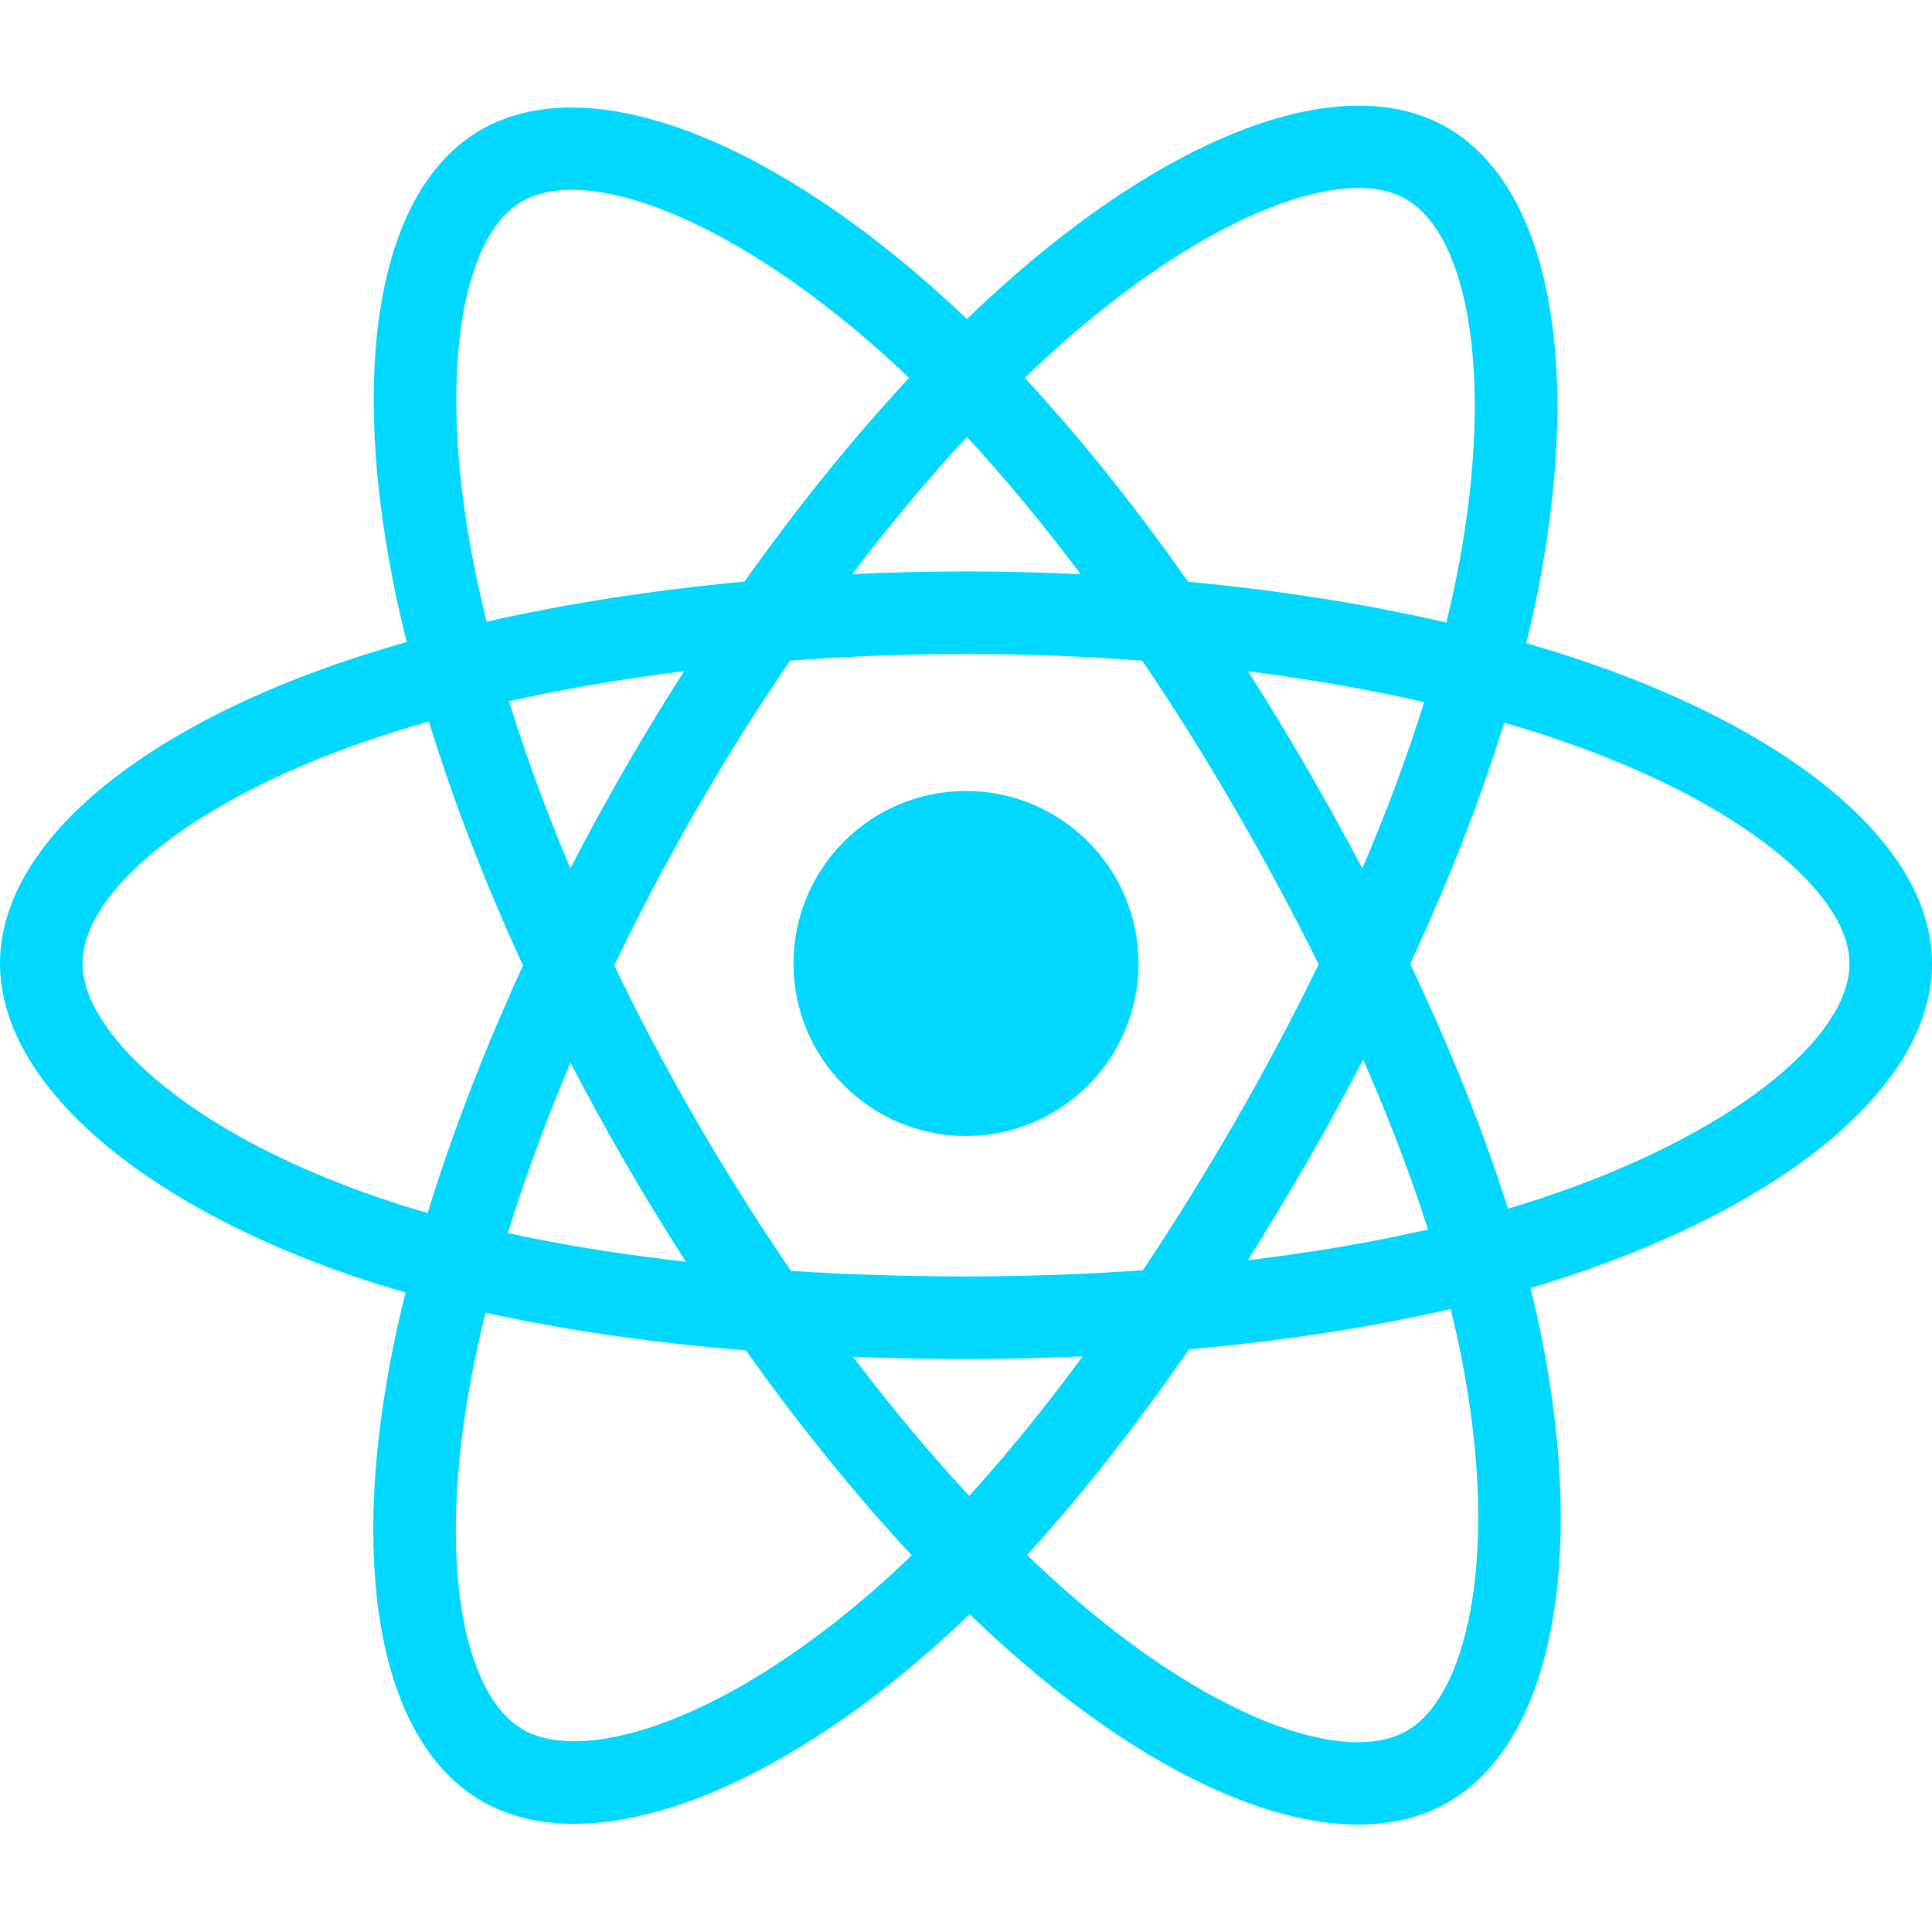
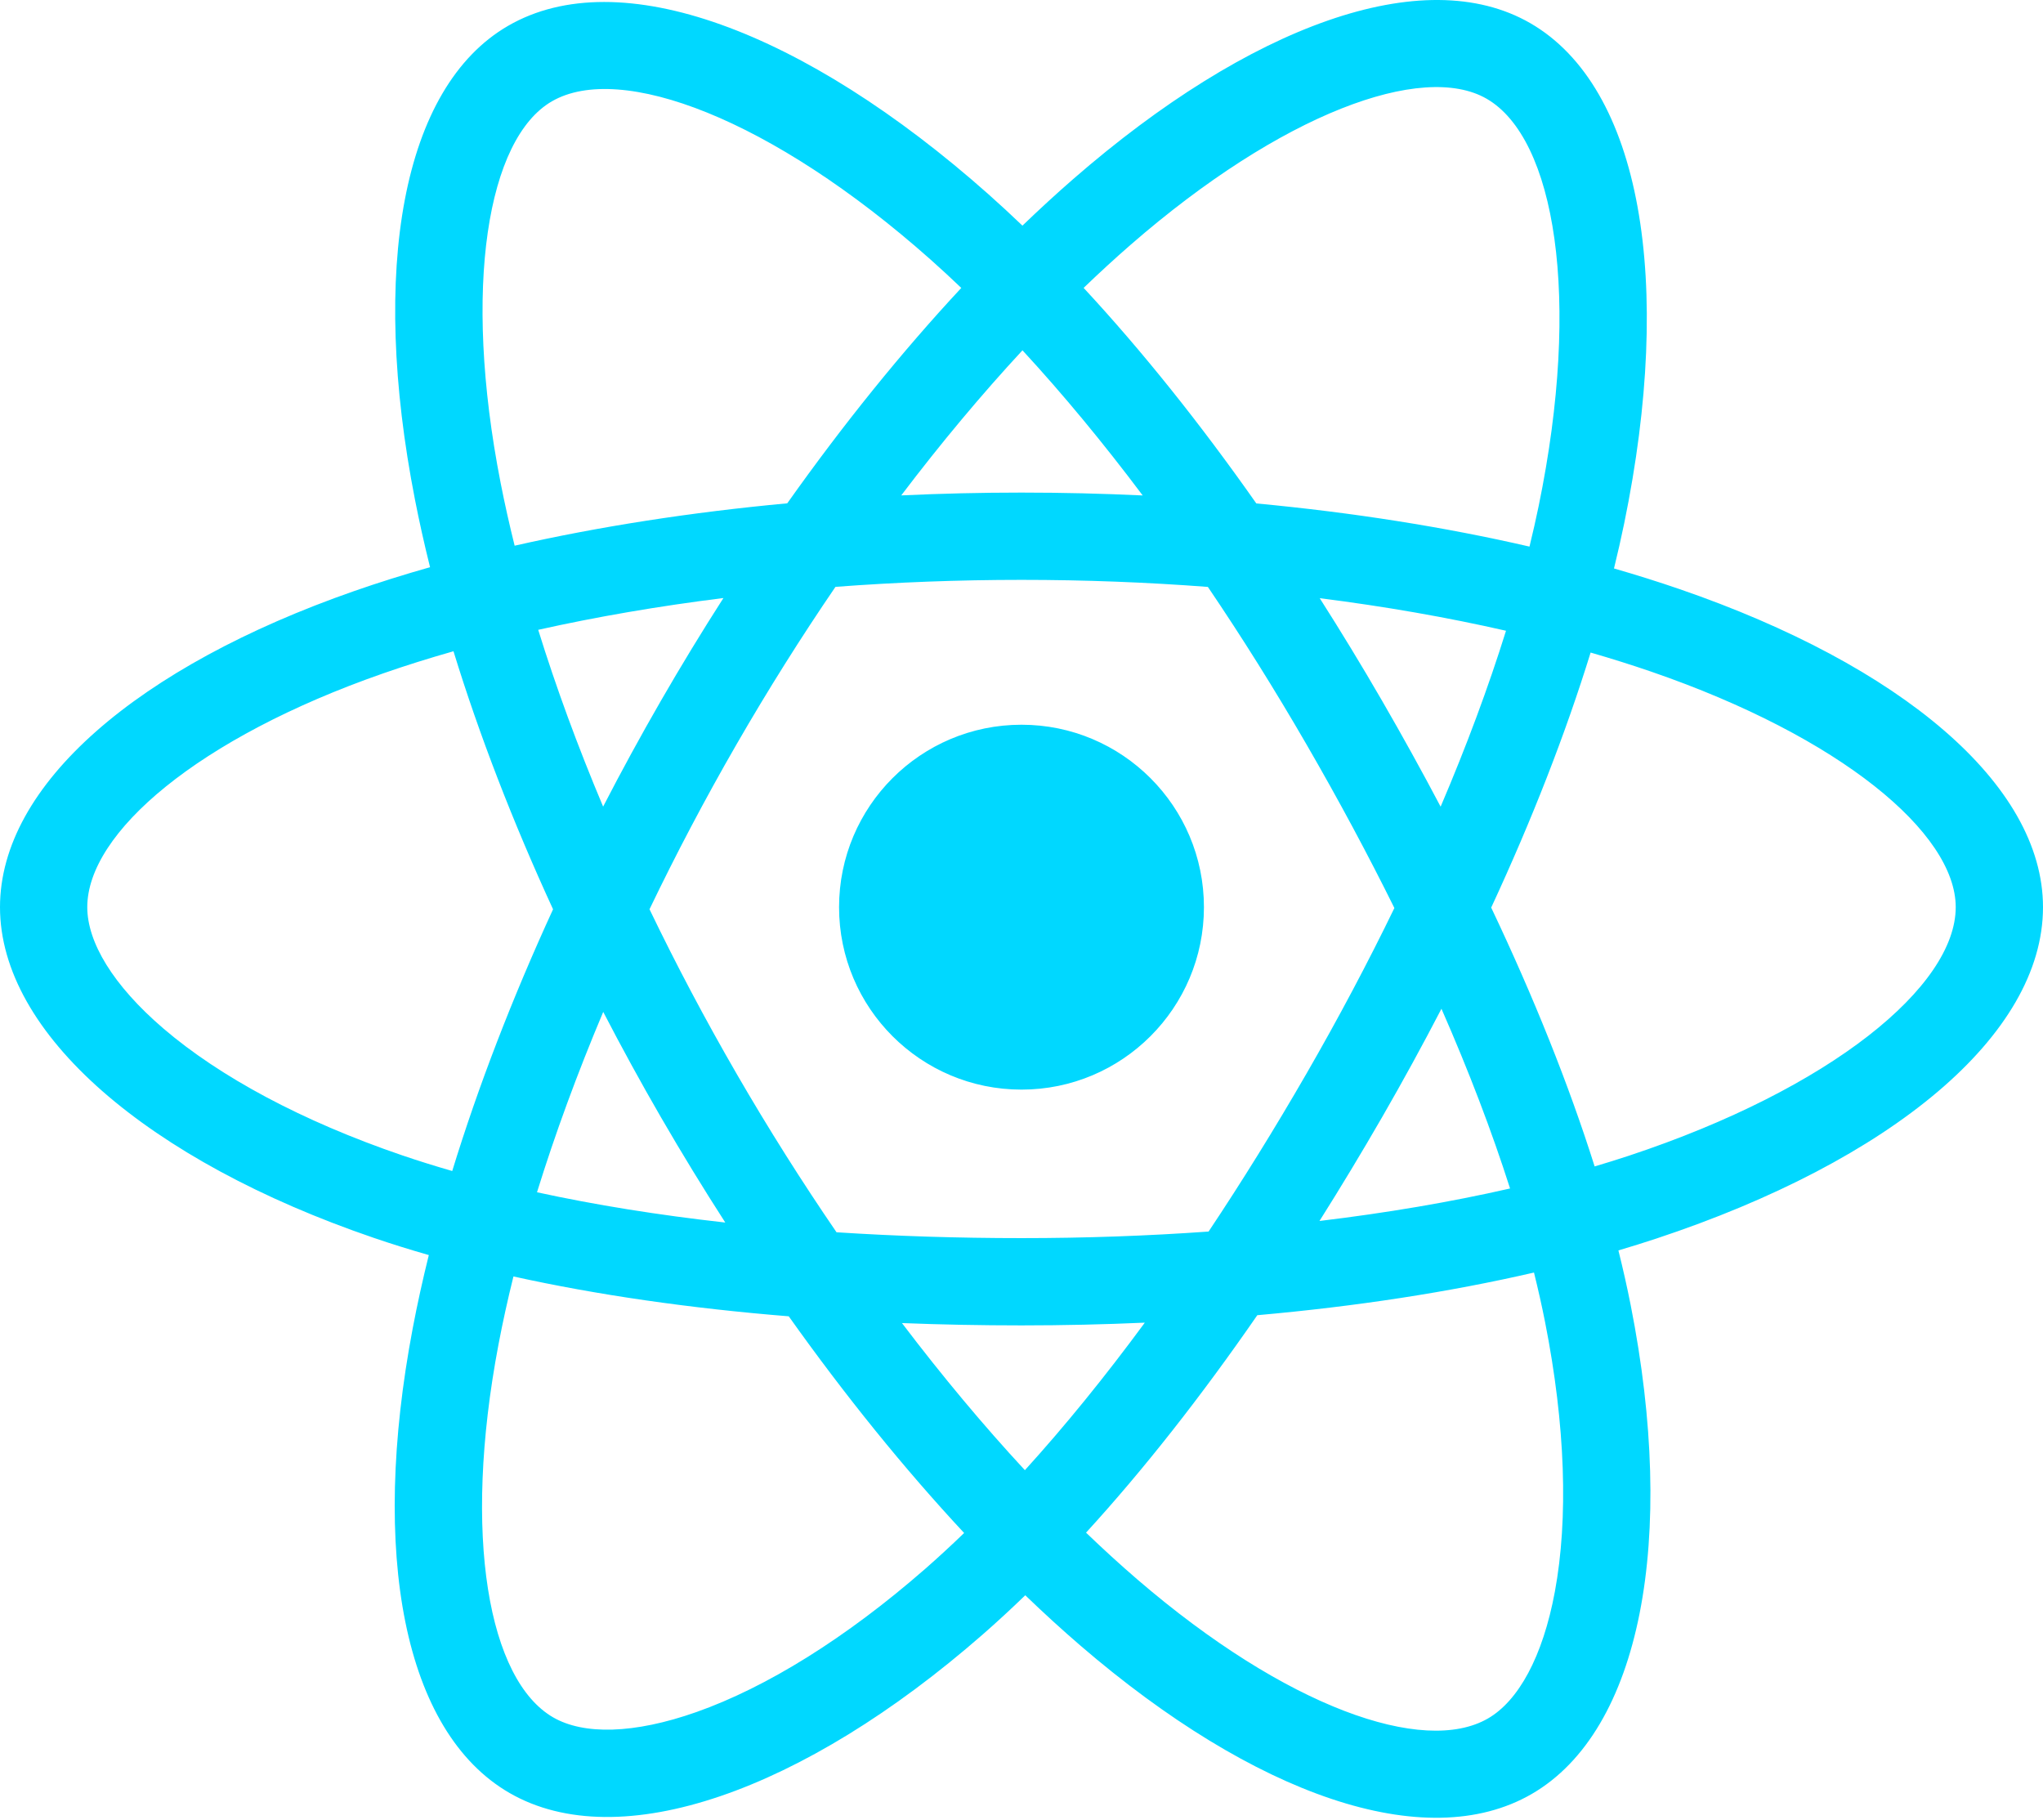
- <svg xmlns="http://www.w3.org/2000/svg" width="800px" height="800px" viewBox="0 -14 256 256" version="1.1" preserveAspectRatio="xMidYMid">
+ <svg xmlns="http://www.w3.org/2000/svg" width="256px" height="228px" viewBox="0 0 256 228" version="1.1" preserveAspectRatio="xMidYMid">
  <g>
-     <path d="M210.483,73.824 C207.828,72.91 205.076,72.045 202.242,71.227 C202.708,69.326 203.136,67.45 203.516,65.606 C209.754,35.325 205.675,10.93 191.747,2.898 C178.392,-4.803 156.551,3.227 134.493,22.424 C132.372,24.27 130.245,26.224 128.118,28.272 C126.702,26.917 125.287,25.608 123.877,24.355 C100.759,3.829 77.587,-4.822 63.673,3.233 C50.33,10.957 46.379,33.89 51.995,62.588 C52.537,65.36 53.171,68.191 53.887,71.069 C50.608,72 47.442,72.992 44.413,74.048 C17.309,83.497 0,98.307 0,113.668 C0,129.533 18.582,145.446 46.812,155.095 C49.039,155.857 51.351,156.577 53.733,157.26 C52.96,160.373 52.288,163.423 51.723,166.398 C46.369,194.598 50.55,216.989 63.857,224.664 C77.601,232.59 100.669,224.443 123.13,204.809 C124.906,203.257 126.687,201.611 128.472,199.886 C130.786,202.114 133.095,204.222 135.393,206.2 C157.15,224.922 178.638,232.482 191.932,224.786 C205.663,216.837 210.126,192.783 204.332,163.518 C203.89,161.283 203.375,159 202.797,156.676 C204.417,156.197 206.007,155.702 207.557,155.188 C236.905,145.465 256,129.745 256,113.668 C256,98.251 238.132,83.342 210.483,73.824 L210.483,73.824 Z M204.118,144.808 C202.718,145.271 201.282,145.719 199.818,146.153 C196.578,135.896 192.206,124.99 186.855,113.721 C191.961,102.721 196.165,91.954 199.314,81.764 C201.933,82.522 204.474,83.321 206.924,84.164 C230.613,92.32 245.064,104.377 245.064,113.668 C245.064,123.564 229.458,136.411 204.118,144.808 L204.118,144.808 Z M193.604,165.642 C196.166,178.583 196.531,190.283 194.835,199.429 C193.31,207.648 190.244,213.127 186.452,215.322 C178.385,219.991 161.132,213.921 142.525,197.91 C140.392,196.074 138.244,194.115 136.088,192.04 C143.302,184.151 150.511,174.98 157.547,164.794 C169.923,163.696 181.615,161.9 192.218,159.449 C192.74,161.556 193.204,163.622 193.604,165.642 L193.604,165.642 Z M87.276,214.515 C79.394,217.298 73.116,217.378 69.321,215.19 C61.246,210.533 57.889,192.554 62.468,168.438 C62.993,165.676 63.617,162.839 64.337,159.939 C74.823,162.258 86.43,163.927 98.835,164.933 C105.919,174.9 113.336,184.061 120.811,192.083 C119.178,193.659 117.551,195.16 115.934,196.575 C106.001,205.257 96.048,211.417 87.276,214.515 L87.276,214.515 Z M50.349,144.747 C37.866,140.48 27.557,134.935 20.491,128.884 C14.141,123.447 10.936,118.048 10.936,113.668 C10.936,104.346 24.833,92.456 48.012,84.375 C50.825,83.394 53.769,82.47 56.824,81.602 C60.028,92.022 64.23,102.917 69.301,113.934 C64.164,125.115 59.902,136.183 56.667,146.726 C54.489,146.099 52.379,145.44 50.349,144.747 L50.349,144.747 Z M62.727,60.488 C57.916,35.9 61.111,17.353 69.152,12.698 C77.716,7.74 96.654,14.809 116.615,32.533 C117.891,33.666 119.172,34.851 120.456,36.078 C113.018,44.065 105.669,53.157 98.648,63.066 C86.608,64.182 75.083,65.974 64.487,68.375 C63.821,65.695 63.231,63.062 62.727,60.488 L62.727,60.488 Z M173.154,87.755 C170.621,83.38 168.02,79.108 165.369,74.952 C173.537,75.985 181.363,77.356 188.712,79.033 C186.506,86.104 183.756,93.497 180.519,101.077 C178.196,96.668 175.74,92.223 173.154,87.755 L173.154,87.755 Z M128.122,43.894 C133.166,49.359 138.218,55.46 143.187,62.08 C138.18,61.844 133.111,61.721 128,61.721 C122.937,61.721 117.906,61.841 112.93,62.074 C117.904,55.515 122.999,49.422 128.122,43.894 L128.122,43.894 Z M82.802,87.831 C80.272,92.218 77.861,96.639 75.575,101.069 C72.391,93.516 69.666,86.089 67.441,78.917 C74.745,77.283 82.534,75.946 90.65,74.933 C87.961,79.127 85.339,83.43 82.802,87.83 L82.802,87.831 L82.802,87.831 Z M90.883,153.183 C82.498,152.247 74.592,150.98 67.29,149.39 C69.551,142.091 72.335,134.505 75.588,126.79 C77.879,131.216 80.299,135.638 82.845,140.036 L82.846,140.036 C85.439,144.515 88.126,148.904 90.883,153.183 L90.883,153.183 Z M128.425,184.213 C123.241,178.621 118.071,172.434 113.022,165.78 C117.924,165.972 122.921,166.071 128,166.071 C133.218,166.071 138.376,165.953 143.453,165.727 C138.468,172.501 133.435,178.697 128.425,184.213 L128.425,184.213 Z M180.623,126.396 C184.045,134.195 186.929,141.741 189.219,148.916 C181.797,150.61 173.783,151.974 165.339,152.987 C167.997,148.776 170.62,144.43 173.198,139.961 C175.805,135.438 178.282,130.909 180.623,126.396 L180.623,126.396 Z M163.725,134.497 C159.723,141.436 155.614,148.059 151.444,154.312 C143.847,154.855 135.999,155.135 128,155.135 C120.033,155.135 112.284,154.887 104.822,154.403 C100.483,148.068 96.285,141.425 92.309,134.557 L92.31,134.557 C88.344,127.707 84.694,120.799 81.387,113.93 C84.693,107.046 88.334,100.13 92.277,93.293 L92.276,93.294 C96.229,86.439 100.39,79.828 104.689,73.533 C112.302,72.957 120.11,72.657 128,72.657 L128,72.657 C135.926,72.657 143.743,72.96 151.354,73.54 C155.587,79.789 159.72,86.378 163.689,93.235 C167.703,100.169 171.39,107.038 174.725,113.775 C171.4,120.628 167.721,127.567 163.725,134.497 L163.725,134.497 Z M186.285,12.373 C194.857,17.317 198.191,37.254 192.805,63.399 C192.461,65.067 192.075,66.766 191.654,68.488 C181.033,66.037 169.5,64.214 157.425,63.081 C150.391,53.064 143.102,43.957 135.785,36.073 C137.752,34.181 139.716,32.376 141.673,30.673 C160.572,14.226 178.237,7.732 186.285,12.373 L186.285,12.373 Z M128,90.808 C140.625,90.808 150.86,101.043 150.86,113.668 C150.86,126.293 140.625,136.528 128,136.528 C115.375,136.528 105.14,126.293 105.14,113.668 C105.14,101.043 115.375,90.808 128,90.808 L128,90.808 Z" fill="#00D8FF">
- 
- </path>
+     <path d="M210.483,73.824 C207.828,72.91 205.076,72.045 202.242,71.227 C202.708,69.326 203.136,67.45 203.516,65.606 C209.754,35.325 205.675,10.93 191.747,2.898 C178.392,-4.803 156.551,3.227 134.493,22.424 C132.372,24.27 130.245,26.224 128.118,28.272 C126.702,26.917 125.287,25.608 123.877,24.355 C100.759,3.829 77.587,-4.822 63.673,3.233 C50.33,10.957 46.379,33.89 51.995,62.588 C52.537,65.36 53.171,68.191 53.887,71.069 C50.608,72 47.442,72.992 44.413,74.048 C17.309,83.497 0,98.307 0,113.668 C0,129.533 18.582,145.446 46.812,155.095 C49.039,155.857 51.351,156.577 53.733,157.26 C52.96,160.373 52.288,163.423 51.723,166.398 C46.369,194.598 50.55,216.989 63.857,224.664 C77.601,232.59 100.669,224.443 123.13,204.809 C124.906,203.257 126.687,201.611 128.472,199.886 C130.786,202.114 133.095,204.222 135.393,206.2 C157.15,224.922 178.638,232.482 191.932,224.786 C205.663,216.837 210.126,192.783 204.332,163.518 C203.89,161.283 203.375,159 202.797,156.676 C204.417,156.197 206.007,155.702 207.557,155.188 C236.905,145.465 256,129.745 256,113.668 C256,98.251 238.132,83.342 210.483,73.824 L210.483,73.824 Z M204.118,144.808 C202.718,145.271 201.282,145.719 199.818,146.153 C196.578,135.896 192.206,124.99 186.855,113.721 C191.961,102.721 196.165,91.954 199.314,81.764 C201.933,82.522 204.474,83.321 206.924,84.164 C230.613,92.32 245.064,104.377 245.064,113.668 C245.064,123.564 229.458,136.411 204.118,144.808 L204.118,144.808 Z M193.604,165.642 C196.166,178.583 196.531,190.283 194.835,199.429 C193.31,207.648 190.244,213.127 186.452,215.322 C178.385,219.991 161.132,213.921 142.525,197.91 C140.392,196.074 138.244,194.115 136.088,192.04 C143.302,184.151 150.511,174.98 157.547,164.794 C169.923,163.696 181.615,161.9 192.218,159.449 C192.74,161.556 193.204,163.622 193.604,165.642 L193.604,165.642 Z M87.276,214.515 C79.394,217.298 73.116,217.378 69.321,215.19 C61.246,210.533 57.889,192.554 62.468,168.438 C62.993,165.676 63.617,162.839 64.337,159.939 C74.823,162.258 86.43,163.927 98.835,164.933 C105.919,174.9 113.336,184.061 120.811,192.083 C119.178,193.659 117.551,195.16 115.934,196.575 C106.001,205.257 96.048,211.417 87.276,214.515 L87.276,214.515 Z M50.349,144.747 C37.866,140.48 27.557,134.935 20.491,128.884 C14.141,123.447 10.936,118.048 10.936,113.668 C10.936,104.346 24.833,92.456 48.012,84.375 C50.825,83.394 53.769,82.47 56.824,81.602 C60.028,92.022 64.23,102.917 69.301,113.934 C64.164,125.115 59.902,136.183 56.667,146.726 C54.489,146.099 52.379,145.44 50.349,144.747 L50.349,144.747 Z M62.727,60.488 C57.916,35.9 61.111,17.353 69.152,12.698 C77.716,7.74 96.654,14.809 116.615,32.533 C117.891,33.666 119.172,34.851 120.456,36.078 C113.018,44.065 105.669,53.157 98.648,63.066 C86.608,64.182 75.083,65.974 64.487,68.375 C63.821,65.695 63.231,63.062 62.727,60.488 L62.727,60.488 Z M173.154,87.755 C170.621,83.38 168.02,79.108 165.369,74.952 C173.537,75.985 181.363,77.356 188.712,79.033 C186.506,86.104 183.756,93.497 180.519,101.077 C178.196,96.668 175.74,92.223 173.154,87.755 L173.154,87.755 Z M128.122,43.894 C133.166,49.359 138.218,55.46 143.187,62.08 C138.18,61.844 133.111,61.721 128,61.721 C122.937,61.721 117.906,61.841 112.93,62.074 C117.904,55.515 122.999,49.422 128.122,43.894 L128.122,43.894 Z M82.802,87.831 C80.272,92.218 77.861,96.639 75.575,101.069 C72.391,93.516 69.666,86.089 67.441,78.917 C74.745,77.283 82.534,75.946 90.65,74.933 C87.961,79.127 85.339,83.43 82.802,87.83 L82.802,87.831 L82.802,87.831 Z M90.883,153.183 C82.498,152.247 74.592,150.98 67.29,149.39 C69.551,142.091 72.335,134.505 75.588,126.79 C77.879,131.216 80.299,135.638 82.845,140.036 L82.846,140.036 C85.439,144.515 88.126,148.904 90.883,153.183 L90.883,153.183 Z M128.425,184.213 C123.241,178.621 118.071,172.434 113.022,165.78 C117.924,165.972 122.921,166.071 128,166.071 C133.218,166.071 138.376,165.953 143.453,165.727 C138.468,172.501 133.435,178.697 128.425,184.213 L128.425,184.213 Z M180.623,126.396 C184.045,134.195 186.929,141.741 189.219,148.916 C181.797,150.61 173.783,151.974 165.339,152.987 C167.997,148.776 170.62,144.43 173.198,139.961 C175.805,135.438 178.282,130.909 180.623,126.396 L180.623,126.396 Z M163.725,134.497 C159.723,141.436 155.614,148.059 151.444,154.312 C143.847,154.855 135.999,155.135 128,155.135 C120.033,155.135 112.284,154.887 104.822,154.403 C100.483,148.068 96.285,141.425 92.309,134.557 L92.31,134.557 C88.344,127.707 84.694,120.799 81.387,113.93 C84.693,107.046 88.334,100.13 92.277,93.293 L92.276,93.294 C96.229,86.439 100.39,79.828 104.689,73.533 C112.302,72.957 120.11,72.657 128,72.657 L128,72.657 C135.926,72.657 143.743,72.96 151.354,73.54 C155.587,79.789 159.72,86.378 163.689,93.235 C167.703,100.169 171.39,107.038 174.725,113.775 C171.4,120.628 167.721,127.567 163.725,134.497 L163.725,134.497 Z M186.285,12.373 C194.857,17.317 198.191,37.254 192.805,63.399 C192.461,65.067 192.075,66.766 191.654,68.488 C181.033,66.037 169.5,64.214 157.425,63.081 C150.391,53.064 143.102,43.957 135.785,36.073 C137.752,34.181 139.716,32.376 141.673,30.673 C160.572,14.226 178.237,7.732 186.285,12.373 L186.285,12.373 Z M128,90.808 C140.625,90.808 150.86,101.043 150.86,113.668 C150.86,126.293 140.625,136.528 128,136.528 C115.375,136.528 105.14,126.293 105.14,113.668 C105.14,101.043 115.375,90.808 128,90.808 L128,90.808 Z" fill="#00D8FF" />
  </g>
</svg>
